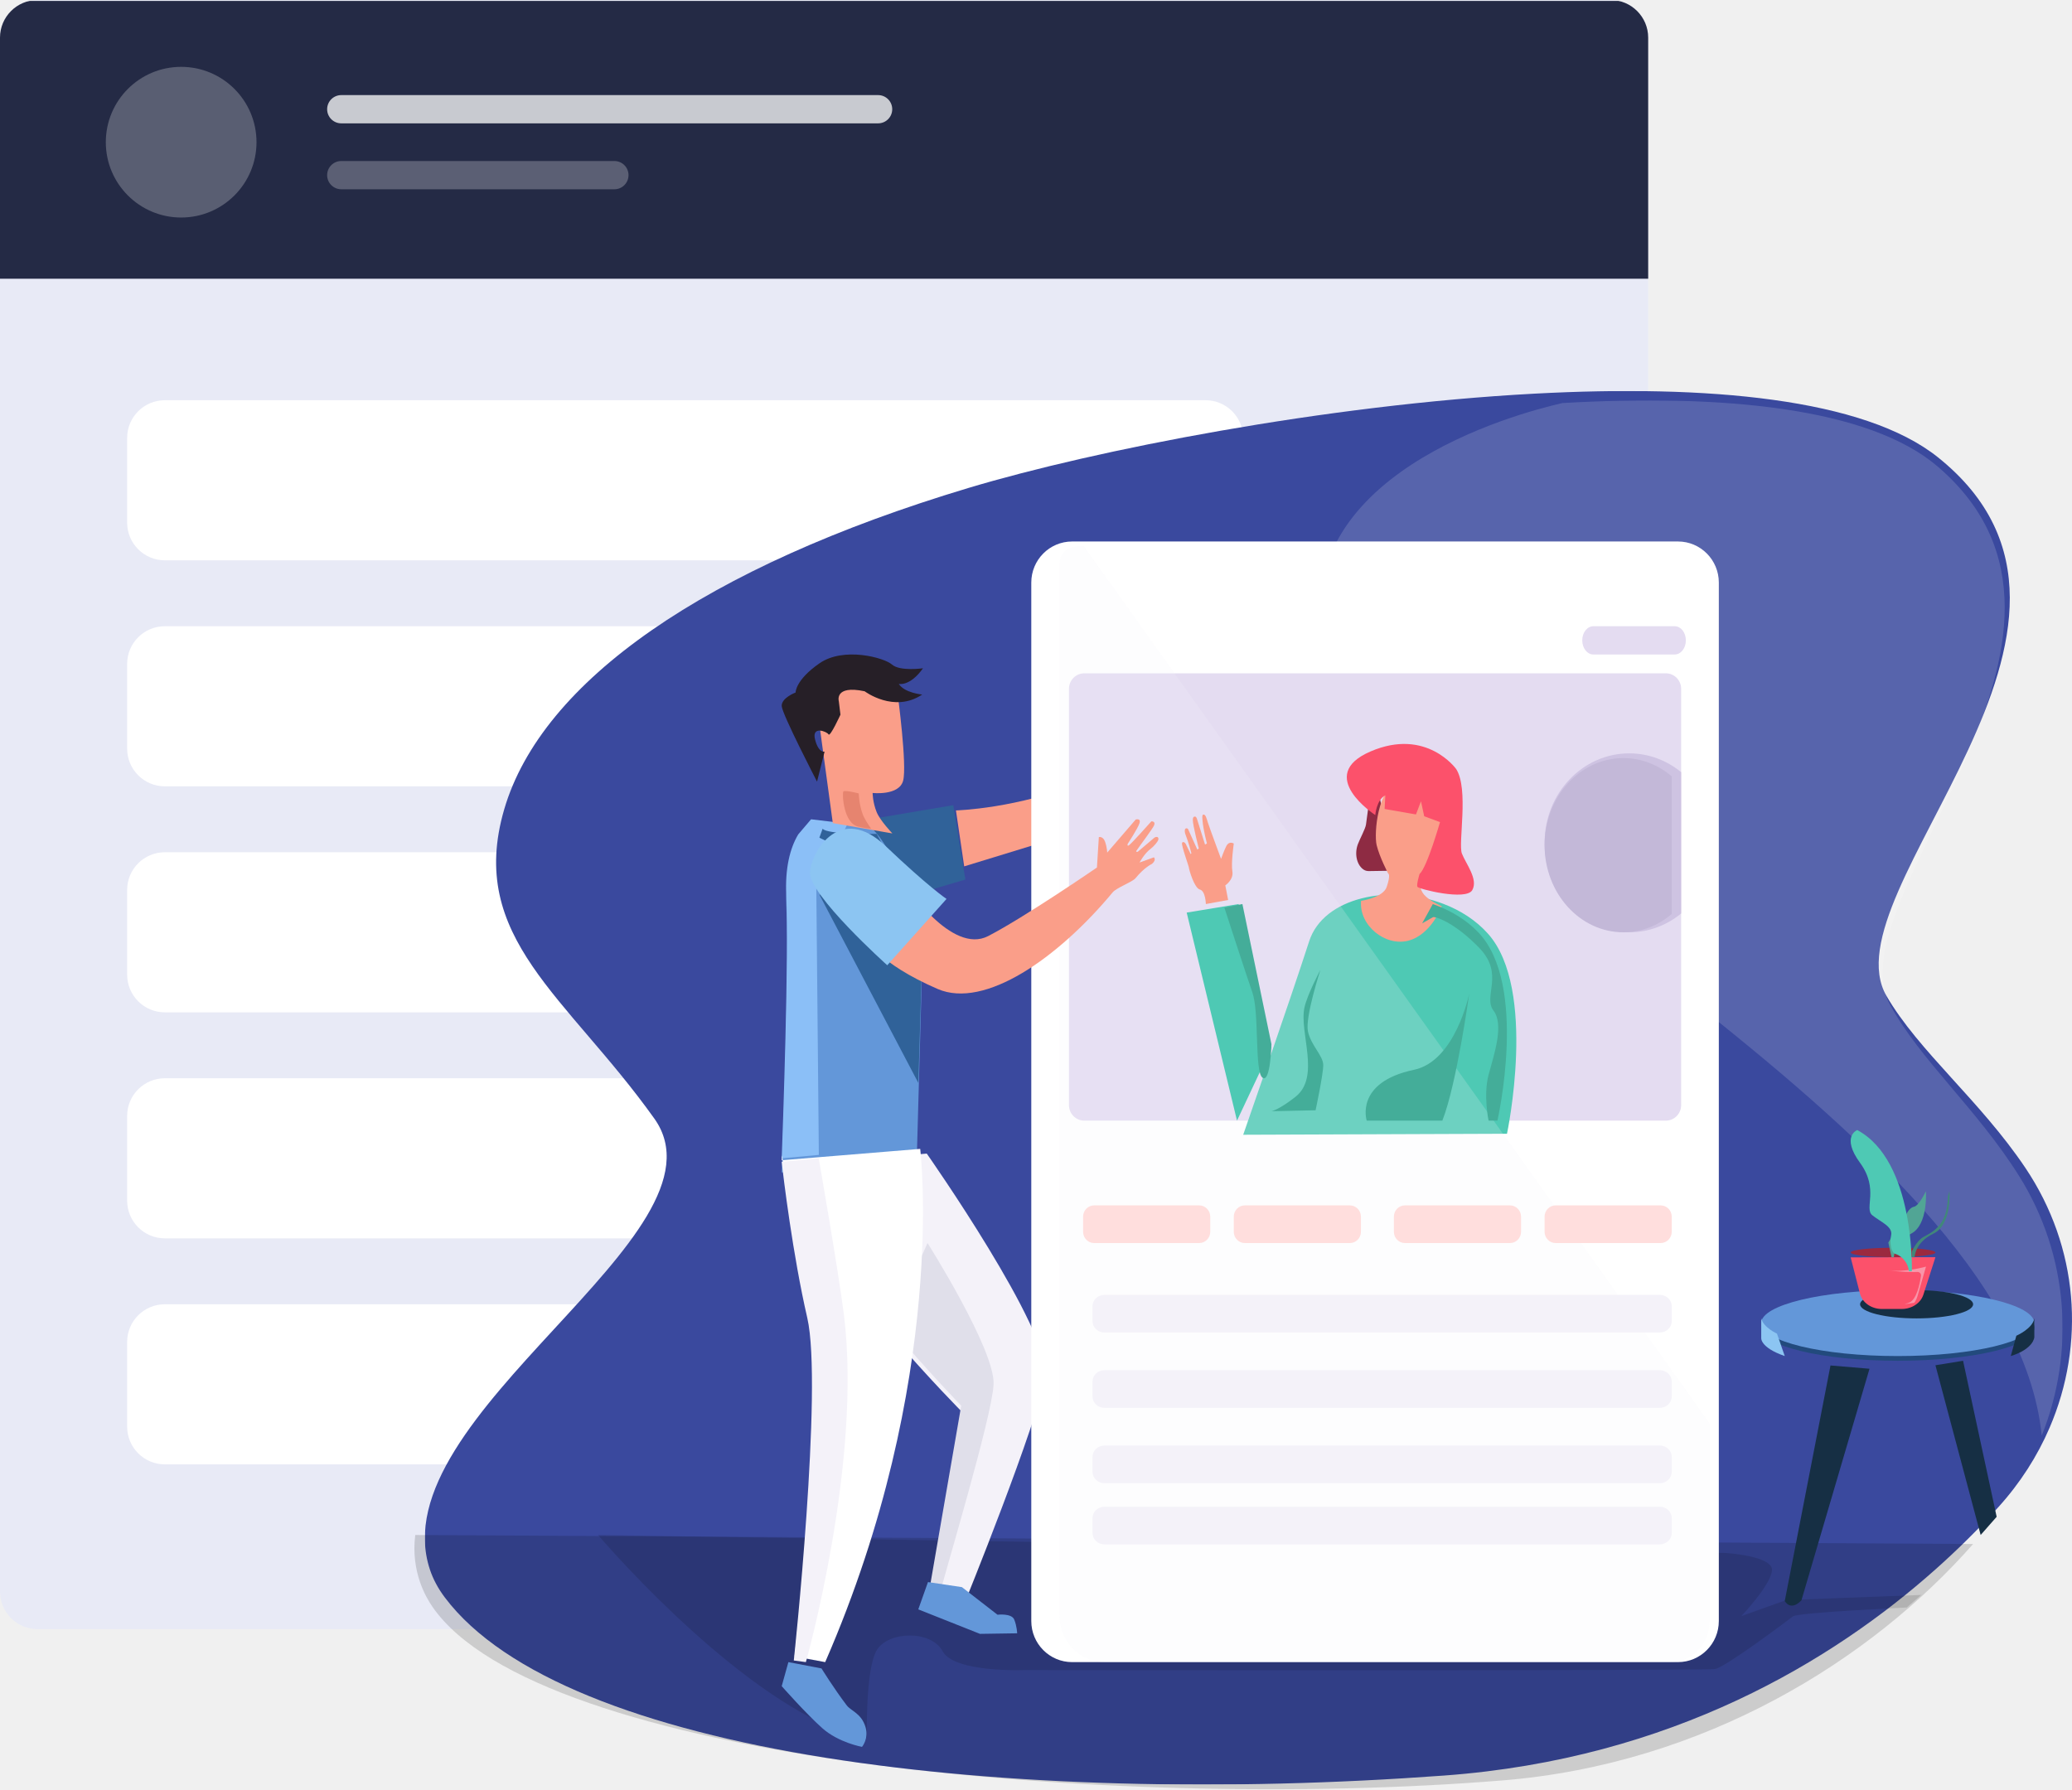
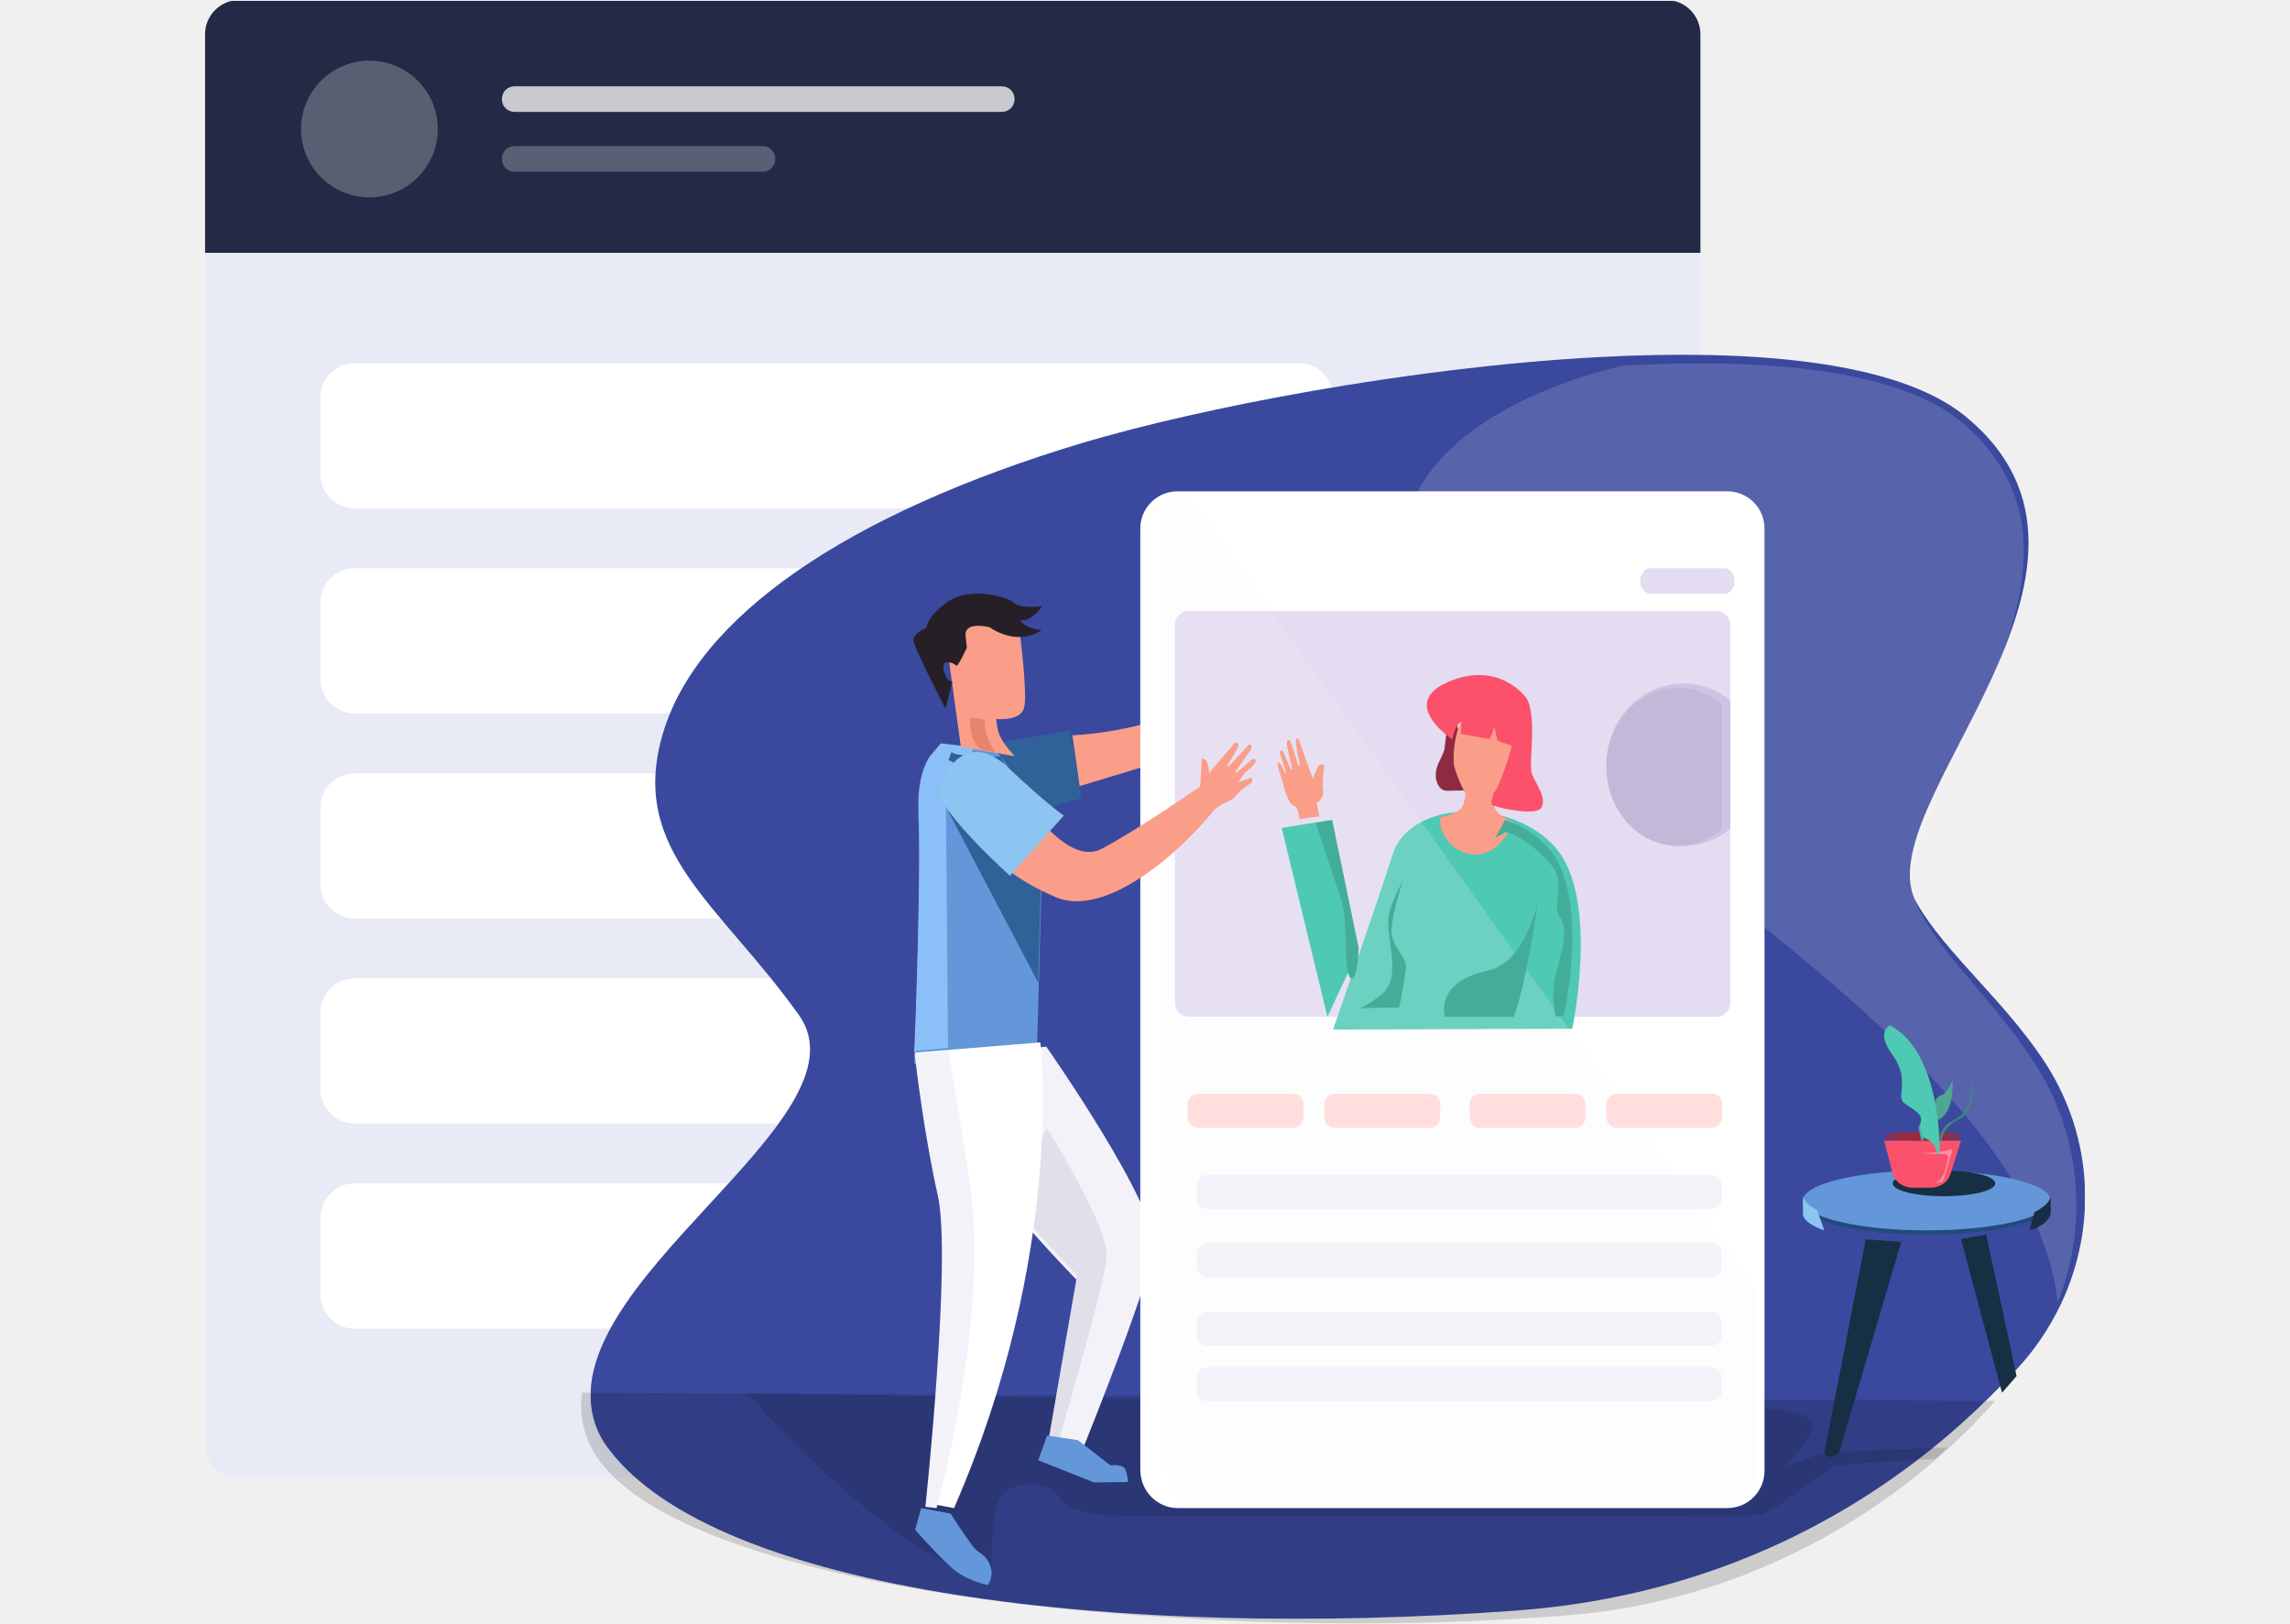
- <svg xmlns="http://www.w3.org/2000/svg" xmlns:xlink="http://www.w3.org/1999/xlink" width="440" height="380">
-   <defs>
-     <rect id="a" width="350" height="346" rx="8" />
-     <path id="c" d="M0 .048h349.781V296H0z" />
-     <path id="e" d="M0 .048h157.825v219.844H0z" />
-   </defs>
-   <g fill="none" fill-rule="evenodd">
-     <mask id="b" fill="#fff">
-       <use xlink:href="#a" />
+ <svg xmlns="http://www.w3.org/2000/svg" version="1.1" id="Capa_1" x="0px" y="0px" viewBox="0 0 536 380" style="enable-background:new 0 0 536 380;" xml:space="preserve">
+   <style type="text/css">
+ 	.st0{fill:#E8EAF6;}
+ 	.st1{filter:url(#Adobe_OpacityMaskFilter);}
+ 	.st2{fill-rule:evenodd;clip-rule:evenodd;fill:#FFFFFF;}
+ 	.st3{mask:url(#b_1_);}
+ 	.st4{fill-rule:evenodd;clip-rule:evenodd;fill:#242A45;}
+ 	.st5{opacity:0.245;fill-rule:evenodd;clip-rule:evenodd;fill:#FFFFFF;enable-background:new    ;}
+ 	.st6{opacity:0.75;fill-rule:evenodd;clip-rule:evenodd;fill:#FFFFFF;enable-background:new    ;}
+ 	.st7{opacity:0.25;fill-rule:evenodd;clip-rule:evenodd;fill:#FFFFFF;enable-background:new    ;}
+ 	.st8{filter:url(#Adobe_OpacityMaskFilter_1_);}
+ 	.st9{mask:url(#d_1_);fill-rule:evenodd;clip-rule:evenodd;fill:#3A499E;}
+ 	.st10{fill-rule:evenodd;clip-rule:evenodd;fill:#306299;}
+ 	.st11{fill-rule:evenodd;clip-rule:evenodd;fill:#FA9E89;}
+ 	.st12{filter:url(#Adobe_OpacityMaskFilter_2_);}
+ 	.st13{opacity:0.152;mask:url(#f_1_);fill-rule:evenodd;clip-rule:evenodd;fill:#FFFFFF;enable-background:new    ;}
+ 	.st14{opacity:0.149;fill-rule:evenodd;clip-rule:evenodd;enable-background:new    ;}
+ 	.st15{opacity:0.128;fill-rule:evenodd;clip-rule:evenodd;enable-background:new    ;}
+ 	.st16{fill-rule:evenodd;clip-rule:evenodd;fill:#162F44;}
+ 	.st17{fill-rule:evenodd;clip-rule:evenodd;fill:#F4F2F9;}
+ 	.st18{fill-rule:evenodd;clip-rule:evenodd;fill:#E0DFEA;}
+ 	.st19{fill-rule:evenodd;clip-rule:evenodd;fill:#6397D9;}
+ 	.st20{fill-rule:evenodd;clip-rule:evenodd;fill:#8BBFF7;}
+ 	.st21{fill-rule:evenodd;clip-rule:evenodd;fill:#E4DCF1;}
+ 	.st22{fill-rule:evenodd;clip-rule:evenodd;fill:#8E2B43;}
+ 	.st23{fill-rule:evenodd;clip-rule:evenodd;fill:#4EC9B4;}
+ 	.st24{opacity:0.184;fill-rule:evenodd;clip-rule:evenodd;fill:#F4F2F9;enable-background:new    ;}
+ 	.st25{fill-rule:evenodd;clip-rule:evenodd;fill:#FFDEDD;}
+ 	.st26{fill-rule:evenodd;clip-rule:evenodd;fill:#FC516B;}
+ 	.st27{fill-rule:evenodd;clip-rule:evenodd;fill:#44AD99;}
+ 	.st28{fill-rule:evenodd;clip-rule:evenodd;fill:#261F27;}
+ 	.st29{fill-rule:evenodd;clip-rule:evenodd;fill:#224A7D;}
+ 	.st30{fill-rule:evenodd;clip-rule:evenodd;fill:#8CC5F2;}
+ 	.st31{fill-rule:evenodd;clip-rule:evenodd;fill:#9B293F;}
+ 	.st32{fill-rule:evenodd;clip-rule:evenodd;fill:#F995A9;}
+ 	.st33{fill-rule:evenodd;clip-rule:evenodd;fill:#51A595;}
+ 	.st34{fill-rule:evenodd;clip-rule:evenodd;fill:#41877A;}
+ 	.st35{fill-rule:evenodd;clip-rule:evenodd;fill:#E6846F;}
+ 	.st36{fill-rule:evenodd;clip-rule:evenodd;fill:#CEC3E2;}
+ 	.st37{fill-rule:evenodd;clip-rule:evenodd;fill:#C3B8D8;}
+ </style>
+   <g>
+     <g>
+       <path id="a_1_" class="st0" d="M56,0h334c4.4,0,8,3.6,8,8v330c0,4.4-3.6,8-8,8H56c-4.4,0-8-3.6-8-8V8C48,3.6,51.6,0,56,0z" />
+     </g>
+     <defs>
+       <filter id="Adobe_OpacityMaskFilter" filterUnits="userSpaceOnUse" x="44.5" y="0.2" width="547" height="59">
+         <feColorMatrix type="matrix" values="1 0 0 0 0  0 1 0 0 0  0 0 1 0 0  0 0 0 1 0" />
+       </filter>
+     </defs>
+     <mask maskUnits="userSpaceOnUse" x="44.5" y="0.2" width="547" height="59" id="b_1_">
+       <g class="st1">
+         <path id="a_2_" class="st2" d="M56,0h334c4.4,0,8,3.6,8,8v330c0,4.4-3.6,8-8,8H56c-4.4,0-8-3.6-8-8V8C48,3.6,51.6,0,56,0z" />
+       </g>
    </mask>
-     <use fill="#E8EAF6" fill-rule="nonzero" xlink:href="#a" />
-     <g mask="url(#b)">
-       <path fill="#242A45" d="M-3.53.197h547v59h-547z" />
-       <g transform="translate(22.47 14.197)" fill="#FFF">
-         <circle cx="16" cy="16" r="16" opacity=".245" />
+     <g class="st3">
+       <path class="st4" d="M44.5,0.2h547v59h-547L44.5,0.2z" />
+       <g transform="translate(22.47 14.197)">
+         <circle class="st5" cx="64" cy="16" r="16" />
        <g transform="translate(47 6)">
-           <rect width="120" height="6" opacity=".75" rx="3" />
-           <rect width="64" height="6" y="14" opacity=".25" rx="3" />
+           <path class="st6" d="M51,0h114c1.7,0,3,1.3,3,3l0,0c0,1.7-1.3,3-3,3H51c-1.7,0-3-1.3-3-3l0,0C48,1.3,49.3,0,51,0z" />
+           <path class="st7" d="M51,14h58c1.7,0,3,1.3,3,3l0,0c0,1.7-1.3,3-3,3H51c-1.7,0-3-1.3-3-3l0,0C48,15.3,49.3,14,51,14z" />
        </g>
      </g>
    </g>
-     <rect width="237" height="34" x="27" y="85" fill="#FFF" rx="8" />
-     <rect width="237" height="34" x="27" y="133" fill="#FFF" rx="8" />
-     <rect width="237" height="34" x="27" y="181" fill="#FFF" rx="8" />
-     <rect width="237" height="34" x="27" y="229" fill="#FFF" rx="8" />
-     <rect width="237" height="34" x="27" y="277" fill="#FFF" rx="8" />
+     <path class="st2" d="M83,85h221c4.4,0,8,3.6,8,8v18c0,4.4-3.6,8-8,8H83c-4.4,0-8-3.6-8-8V93C75,88.6,78.6,85,83,85z" />
+     <path class="st2" d="M83,133h221c4.4,0,8,3.6,8,8v18c0,4.4-3.6,8-8,8H83c-4.4,0-8-3.6-8-8v-18C75,136.6,78.6,133,83,133z" />
+     <path class="st2" d="M83,181h221c4.4,0,8,3.6,8,8v18c0,4.4-3.6,8-8,8H83c-4.4,0-8-3.6-8-8v-18C75,184.6,78.6,181,83,181z" />
+     <path class="st2" d="M83,229h221c4.4,0,8,3.6,8,8v18c0,4.4-3.6,8-8,8H83c-4.4,0-8-3.6-8-8v-18C75,232.6,78.6,229,83,229z" />
+     <path class="st2" d="M83,277h221c4.4,0,8,3.6,8,8v18c0,4.4-3.6,8-8,8H83c-4.4,0-8-3.6-8-8v-18C75,280.6,78.6,277,83,277z" />
    <g transform="matrix(-1 0 0 1 440 83)">
-       <mask id="d" fill="#fff">
-         <use xlink:href="#c" />
+       <defs>
+         <filter id="Adobe_OpacityMaskFilter_1_" filterUnits="userSpaceOnUse">
+           <feColorMatrix type="matrix" values="1 0 0 0 0  0 1 0 0 0  0 0 1 0 0  0 0 0 1 0" />
+         </filter>
+       </defs>
+       <mask maskUnits="userSpaceOnUse" id="d_1_">
+         <g class="st8">
+           <path id="c_1_" class="st2" d="M-48,0h349.8v296H-48V0z" />
+         </g>
      </mask>
-       <path fill="#3A499E" d="M348.707 250.34c-.67 2.018-1.715 3.998-3.174 5.935-25.202 33.474-119.376 44.632-212.224 37.814-48.476-3.562-82.67-24.526-104.281-43.75a175.95 175.95 0 0 1-13.36-13.222c-4.669-5.145-8.313-10.86-10.91-16.895-7.647-17.778-6.174-38.316 5.123-55.161 9.577-14.276 22.722-24.824 29.513-36.543C52.326 106.2-16.043 49.782 28.448 14.138 44.152 1.554 77.608-1.35 114.11.602c44.428 2.378 93.365 11.955 120.284 20.045 55.712 16.737 90.58 40.98 98.539 68.256 7.958 27.276-13.311 39.618-31.88 65.654-17.495 24.526 58.553 62.997 47.654 95.783" mask="url(#d)" />
-       <path fill="#306299" d="M254.549 90.872L237.564 88 235 103.799 256 110z" />
-       <path fill="#FA9E89" d="M237 89.118S223.824 88.77 210 83l6.496 12.254L235.249 101 237 89.118z" />
+       <path class="st9" d="M300.7,250.3c-0.7,2-1.7,4-3.2,5.9c-25.2,33.5-119.4,44.6-212.2,37.8C36.8,290.5,2.6,269.6-19,250.3    c-4.7-4.2-9.1-8.6-13.4-13.2c-4.7-5.1-8.3-10.9-10.9-16.9c-7.6-17.8-6.2-38.3,5.1-55.2c9.6-14.3,22.7-24.8,29.5-36.5    C4.3,106.2-64,49.8-19.6,14.1C-3.8,1.6,29.6-1.4,66.1,0.6c44.4,2.4,93.4,12,120.3,20c55.7,16.7,90.6,41,98.5,68.3    c8,27.3-13.3,39.6-31.9,65.7C235.6,179.1,311.6,217.6,300.7,250.3" />
+       <path class="st10" d="M206.5,90.9l-17-2.9l-2.6,15.8l21,6.2L206.5,90.9z" />
+       <path class="st11" d="M189,89.1c0,0-13.2-0.3-27-6.1l6.5,12.3l18.8,5.7L189,89.1z" />
      <g transform="translate(2 2)">
-         <mask id="f" fill="#fff">
-           <use xlink:href="#e" />
+         <defs>
+           <filter id="Adobe_OpacityMaskFilter_2_" filterUnits="userSpaceOnUse">
+             <feColorMatrix type="matrix" values="1 0 0 0 0  0 1 0 0 0  0 0 1 0 0  0 0 0 1 0" />
+           </filter>
+         </defs>
+         <mask maskUnits="userSpaceOnUse" id="f_1_">
+           <g class="st12">
+             <path id="e_1_" class="st2" d="M-48,0h157.8v219.8H-48V0z" />
+           </g>
        </mask>
-         <path fill="#FFF" d="M157.066 52.186C148.954 92.345 11.06 153.876 4.43 219.892c-7.118-17.752-5.747-38.258 4.77-55.078 8.914-14.255 21.15-24.787 27.471-36.489C48.71 106.043-14.934 49.707 26.481 14.117 41.1 1.552 72.242-1.348 106.221.602c10.344 2.364 58.164 15.331 50.845 51.584" mask="url(#f)" opacity=".152" />
+         <path class="st13" d="M109.1,52.2C101,92.3-36.9,153.9-43.6,219.9c-7.1-17.8-5.7-38.3,4.8-55.1c8.9-14.3,21.1-24.8,27.5-36.5     C0.7,106-62.9,49.7-21.5,14.1C-6.9,1.6,24.2-1.3,58.2,0.6C68.6,3,116.4,15.9,109.1,52.2" />
      </g>
-       <path fill="#000" d="M351.82 243c.985 7.866-2.34 13.336-3.64 15.227-22.429 32.672-144.494 43.563-227.13 36.908-43.146-3.476-78.505-25.715-100.05-50.22L351.82 243z" opacity=".149" />
-       <path fill="#000" d="M73.627 246.812s-10.077.61-9.922 3.66c.155 3.05 6.511 9.758 6.511 9.758l-9.509-3.405L32 255.732l3.1 2.669s23.127 1.067 24.16 1.88c1.034.813 14.264 10.776 16.537 11.182 2.274.407 146.688.225 146.688.225s14.858.589 17.339-3.986c2.48-4.574 11.472-4.27 13.953-.305 2.48 3.965 2.136 18.603 2.136 18.603s6.793-1.773 7.166-1.931C286.644 274.106 313 243 313 243l-239.373 3.812z" opacity=".128" />
-       <path fill="#162F44" d="M43 207.695l14.45 49.163s2.056 2.444 3.55.18L51.286 207l-8.286.695zM23.134 206L16 239.138 19.397 243 29 206.954z" />
-       <path fill="#F4F2F9" d="M235.493 217.082l6.025 34.2.999 5.669-2.192.322-.156.024-4.788.703s-15.971-39.344-17.33-48.787C216.69 199.77 243.196 162 243.196 162l28.768 2.448c.761 8.219-10.744 23.711-21.027 35.77-8.101 9.499-15.444 16.864-15.444 16.864" />
-       <path fill="#E0DFEA" d="M235.88 215.535l6.877 39.767-2.146.321-.073.377-.08-.352c-.875-3.83-11.14-37.737-11.452-44.648-.333-7.326 14.027-30 14.027-30L251 198.714c-7.93 9.474-15.12 16.82-15.12 16.82" />
-       <path fill="#6397D9" d="M274 166l-28.667-2.387L244 115.886S251 91 258.667 91c4.553 0 8.986 1.804 11.7 6.195 1.853 3.003 2.903 7.22 2.633 12.896-.61 12.777.73 48.907.967 55.022.02.577.033.887.033.887" />
-       <path fill="#8BBFF7" d="M266.115 162.276l.538-56.818L260 91.938l7.763-.938 2.729 3.21c1.79 3.003 2.803 7.22 2.542 12.894-.589 12.774.737 49.782.966 55.896l-7.885-.724z" />
-       <path fill="#306299" d="M266 107l-21.017 40-.546-17.991-.437-14.598L261.524 107z" />
-       <path fill="#FFF" d="M212.329 270H83.67c-4.789 0-8.671-3.908-8.671-8.73V40.73c0-4.822 3.882-8.73 8.671-8.73H212.33c4.789 0 8.671 3.908 8.671 8.73v220.54c0 4.822-3.882 8.73-8.671 8.73" />
-       <path fill="#E4DCF1" d="M213 63.29v88.42c0 1.818-1.456 3.29-3.253 3.29H86.253c-1.797 0-3.253-1.472-3.253-3.29V63.29c0-1.818 1.456-3.29 3.253-3.29h123.494c1.797 0 3.253 1.472 3.253 3.29" />
-       <path fill="#8E2B43" d="M148.853 84l-1.552 1.183L144 99.554l.071 2.367 5.227.079c.355.005.713-.065 1.03-.25 1.495-.878 2.133-3.325 1.308-5.493-.444-1.166-1.581-3.23-1.713-4.142-.314-2.184-1.07-8.115-1.07-8.115" />
-       <path fill="#4EC9B4" d="M176 158l-54.224-.208-1.795-.006s-6.487-30.649 4.016-42.461c2.558-2.874 5.883-4.993 9.506-6.37 11.273-4.297 25.453-1.455 28.493 7.966C166.012 129.372 176 158 176 158" />
-       <path fill="#FA9E89" d="M133.84 109.489s2.215 6.026 7.103 7.294c4.888 1.269 10.489-3.224 10.03-8.457 0 0-4.684-.687-5.447-2.96-.928-2.76-.306-2.854-.306-2.854s1.833-3.49 2.444-6.026c.611-2.537-.305-12.37-4.582-13.32-2.705-.602-7.027.317-10.082 4.757 0 0 1.528 8.563 3.666 12.686 2.139 4.123 3.208 6.026-2.826 8.88" />
-       <path fill="#F4F2F9" d="M209.833 33.013L77 219.239v42.244c0 4.704 3.7 8.517 8.263 8.517h120.164c5.287 0 9.573-4.418 9.573-9.869V36.827c0-2.929-2.33-3.956-5.167-3.814" opacity=".184" />
-       <path fill="#4EC9B4" d="M170 139.442L176.982 109 188 110.816 177.316 155z" />
-       <path fill="#FA9E89" d="M179.2 108.137l.6-3.106s-1.8-1.184-1.5-2.959c.3-1.775-.3-5.917-.3-5.917s.957-.647 1.575.518c.44.829 1.125 2.737 1.125 2.737s2.296-6.166 2.826-7.79c.225-.691.452-1.767.975-1.603.275.086.175.715.128 1.33-.14 1.844-.928 4.784-.928 4.784l.4.234 1.663-5.276c.073-.256.193-.644.462-.665.238-.02.475.11.475.702 0 1.184-1.275 6.077-1.275 6.077l.319.219 1.935-4.278c.133-.323.613-.295.695.044.065.268.046.65-.173 1.192-.6 1.48-1.2 3.846-1.2 3.846l.15.173 1.05-2.17c.188-.347.649-.57.783-.2.188.518-1.458 4.97-1.458 5.267 0 .296-1.126 4.326-2.326 4.622-1.2.296-1.275 3.082-1.275 3.082l-4.726-.863z" />
-       <path fill="#FFDEDD" d="M109.649 181H87.35c-1.298 0-2.351-1.072-2.351-2.394v-3.212c0-1.322 1.053-2.394 2.351-2.394h22.298c1.298 0 2.351 1.072 2.351 2.394v3.212c0 1.322-1.053 2.394-2.351 2.394m32 0H119.35c-1.298 0-2.351-1.072-2.351-2.394v-3.212c0-1.322 1.053-2.394 2.351-2.394h22.298c1.298 0 2.351 1.072 2.351 2.394v3.212c0 1.322-1.053 2.394-2.351 2.394m34 0H153.35c-1.298 0-2.351-1.072-2.351-2.394v-3.212c0-1.322 1.053-2.394 2.351-2.394h22.297c1.299 0 2.352 1.072 2.352 2.394v3.212c0 1.322-1.053 2.394-2.352 2.394m32 0h-22.297c-1.298 0-2.351-1.072-2.351-2.394v-3.212c0-1.322 1.053-2.394 2.351-2.394h22.298c1.298 0 2.351 1.072 2.351 2.394v3.212c0 1.322-1.053 2.394-2.351 2.394" />
-       <path fill="#F4F2F9" d="M205.453 200H87.547C86.14 200 85 198.92 85 197.59v-3.18c0-1.33 1.14-2.41 2.547-2.41h117.906c1.407 0 2.547 1.08 2.547 2.41v3.18c0 1.33-1.14 2.41-2.547 2.41M87.547 216C86.14 216 85 214.92 85 213.59v-3.18c0-1.33 1.14-2.41 2.547-2.41h117.906c1.407 0 2.547 1.08 2.547 2.41v3.18c0 1.33-1.14 2.41-2.547 2.41H87.547zm117.906 16H87.547C86.14 232 85 230.92 85 229.59v-3.18c0-1.33 1.14-2.41 2.547-2.41h117.906c1.407 0 2.547 1.08 2.547 2.41v3.18c0 1.33-1.14 2.41-2.547 2.41m0 13H87.547C86.14 245 85 243.92 85 242.59v-3.18c0-1.33 1.14-2.41 2.547-2.41h117.906c1.407 0 2.547 1.08 2.547 2.41v3.18c0 1.33-1.14 2.41-2.547 2.41" />
-       <path fill="#FC516B" d="M130.778 80.321s6.3-8.848 18.19-3.725c11.888 5.122-1.017 13.504-1.017 13.504s-.254-3.26-2.134-4.191l.153 2.897-6.656 1.165-1.067-2.794-.686 3.182-3.353 1.241s2.743 9.624 4.344 11.021c0 0 .686 2.25.457 2.716-.228.466-10.364 3.027-11.66.699-1.296-2.328 1.372-5.588 2.21-7.761.838-2.173-1.524-13.711 1.22-17.954" />
-       <path fill="#E4DCF1" d="M101.648 56H84.352C83.053 56 82 54.657 82 53s1.053-3 2.352-3h17.296c1.299 0 2.352 1.343 2.352 3s-1.053 3-2.352 3" />
-       <path fill="#44AD99" d="M128 128s2.664 19.286 5.71 27h16.06s2.648-8.138-10.047-10.8C130.893 142.349 128 128 128 128m31.611-5s3.26 10 2.648 13c-.61 3-3.259 5.2-3.259 7.2s1.63 9.6 1.63 9.6l9.37.2s-1.556-.266-5.093-3.05c-5.398-4.25-.764-13.625-1.91-18.95-.6-2.794-3.386-8-3.386-8M170 138.772s.213 8.383 1.915 7.093c1.702-1.29.638-13.757 2.127-18.056 1.49-4.3 5.958-18.057 5.958-18.057l-3.83-.752-6.17 29.772z" />
-       <path fill="#FA9E89" d="M195.377 100.475s1.576.692 3.5 3.046c.636.78 4.03 2.021 4.833 2.988 11.645 14.02 27.196 24.841 37.163 20.533C253.603 121.54 256 116.424 256 116.424l-8.414-11.362s-9.663 14.759-17.434 10.739c-7.772-4.02-23.092-14.557-23.092-14.557l-.406-6.464s-.895-.24-1.324.995c-.43 1.236-.45 2.304-.45 2.304l-6.049-7.024s-1.162-.36-.808.769c.354 1.13 2.491 4.368 2.491 4.368s.22.616-.243.335c-.54-.327-4.766-5.092-4.766-5.092s-.973-.064-.576.866c.307.717 2.865 4.09 3.73 5.354.258.376-.282.235-.282.235l-3.496-2.97c-.473-.319-.963-.213-.87.368.075.46 1.027 1.519 1.593 1.939 1.414 1.046 2.4 2.952 2.4 2.952l-3.044-1.1s-.595.528.417 1.396M267 63.49l-3.85 28.32L250.504 94s.64-.668 1.372-1.56c.748-.907 1.59-2.05 1.963-2.966.85-2.104.856-4.066.856-4.066s-5.608.633-6.477-2.595c-.872-3.232 1.143-18.284 1.143-18.284S251.864 55.07 267 63.49" />
-       <path fill="#261F27" d="M256.387 63.812s-6.236 4.71-12.219.698c0 0 3.792-.35 4.972-2.268 0 0-2.36.61-5.14-3.314 0 0 4.887.698 6.572-.785 1.686-1.483 10.28-3.838 15.42-.262 5.141 3.576 5.057 6.193 5.057 6.193s3.033 1.133 2.95 2.878c-.085 1.744-7.5 16.048-7.5 16.048l-1.601-6.367s1.264.378 2.022-2.587c.758-2.966-2.528-1.687-2.865-1.076-.337.61-2.528-4.187-2.528-4.187l.337-2.79s1.096-3.577-5.477-2.18" />
-       <path fill="#FFF" d="M268.214 196.384c-3.591 14.487 3.05 72.409 3.05 72.409L264.766 270c-26.16-60.015-20.176-109-20.176-109l29.41 2.414s-.075-1.224-.106-.934c-.338 3.008-2.408 20.689-5.68 33.904" />
-       <path fill="#6397D9" d="M235.73 254.076l-7.553 5.859s-2.975-.359-3.548 1.016c-.572 1.375-.629 2.93-.629 2.93l7.896.119L245 258.799 242.94 253l-7.21 1.076zm29.82 17.264s-2.672 4.322-5.365 7.852c-.905 1.186-3.117 1.701-3.978 4.595-.74 2.49.74 4.213.74 4.213s4.965-.894 8.419-3.957c3.453-3.064 8.634-8.937 8.634-8.937L272.582 270l-7.031 1.34z" />
-       <path fill="#224A7D" d="M66 199c0 3.866-12.984 7-29 7s-29-3.134-29-7 12.984-7 29-7 29 3.134 29 7" />
-       <path fill="#6397D9" d="M66 198c0 3.866-12.984 7-29 7s-29-3.134-29-7 12.984-7 29-7 29 3.134 29 7" />
-       <path fill="#162F44" d="M45 194c0 1.657-5.373 3-12 3s-12-1.343-12-3 5.373-3 12-3 12 1.343 12 3m-37 3v3.986s.07 2.464 5 4.014l-1.179-4.318S8.358 199.187 8 197" />
-       <path fill="#8CC5F2" d="M65.994 197v4.085s.39 2.043-4.994 3.915l1.652-4.766s2.86-1.277 3.342-3.234" />
-       <path fill="#FC516B" d="M47 184.038l-1.968 7.69c-.488 1.914-2.423 3.272-4.653 3.272h-4.233c-1.585 0-3.025-.685-3.9-1.772a4.02 4.02 0 0 1-.692-1.278l-1.706-5.313L29 184l18 .038z" />
-       <path fill="#9B293F" d="M47 183c0 .552-4.03 1-9 1s-9-.448-9-1 4.03-1 9-1 9 .448 9 1" />
-       <path fill="#F995A9" d="M34.594 193.657c.354.137.688.253 1 .343l-2.11-.324a4.41 4.41 0 0 1-.657-1.35l-1.616-5.608c-.081-.27-.211-.7-.211-.718 0 0 4.215 1.242 8 .818-1.231.164-4.31.412-6.168.32a.724.724 0 0 0-.764.815c.234 1.657.905 5.074 2.526 5.704" />
-       <path fill="#51A595" d="M39 180.901l-.679 3.087-.494.012s-.028-3.099-3.674-5c-3.65-1.9-3.127-9-3.127-9l.003.009c.088.183 1.488 3.1 2.549 3.29 1.094.202 1.773 1.95 1.773 1.95s.522.75 1.147.6c.626-.15 1.251 1.5 1.251 1.5l.207 1.752 1.044 1.8z" />
-       <path fill="#4EC9B4" d="M34.007 186.987s-.7-23.436 11.6-29.987c0 0 3.501 1.352-.6 6.967-4.1 5.615-.799 9.67-2.6 11.127-1.8 1.455-4.4 2.391-4 4.263.4 1.872-.1 3.744-.9 3.952-.8.207-2.6 1.312-2.88 3.691l-.62-.013z" />
-       <path fill="#41877A" d="M34 182.8l-.04 1.188-.538.012s-.03-3.099-3.994-5c-3.968-1.9-3.4-9-3.4-9l.004.009.336 1.068c0 6.45 3.723 7.787 5.212 8.648 1.489.861 2.42 3.075 2.42 3.075" />
-       <path fill="#306299" d="M253.815 94.105s10.552.172 11.494-1.105l.691 1.898s-8.36 4.557-14 2.624l1.815-3.417z" />
-       <path fill="#8CC5F2" d="M239 107.916L251.588 122s16.822-15.082 16.404-19.81c-.417-4.727-6.58-14.515-16.034-5.523C242.76 105.415 239 107.916 239 107.916" />
-       <path fill="#F4F2F9" d="M271.435 269.654l-2.566.346s-12.026-42.47-8.07-73.847c1.189-9.434 5.344-33.153 5.344-33.153l7.857.737c-.318 3.023-2.357 19.855-5.426 33.137-3.367 14.562 2.86 72.78 2.86 72.78" />
-       <path fill="#E6846F" d="M257.747 92.558c-1.488.324-2.299.427-2.747.442.698-.966 1.484-2.182 1.832-3.158.793-2.241.799-4.33.799-4.33s2.971-.782 3.277-.413c.304.368 0 6.77-3.161 7.459" />
-       <path fill="#CEC3E2" d="M112 96c0 10.492-8.048 19-17.973 19-4.156 0-7.981-1.491-11.027-3.996V80.996C86.046 78.49 89.87 77 94.027 77 103.952 77 112 85.508 112 96" />
-       <path fill="#C3B8D8" d="M112 96.5c0 10.216-7.493 18.5-16.734 18.5-3.87 0-7.43-1.452-10.266-3.89V81.89C87.835 79.453 91.397 78 95.266 78 104.507 78 112 86.284 112 96.5" />
-       <path fill="#44AD99" d="M138 113.096s-1.985-1.104-2.298-1.305c-.314-.199-4.39.902-9.826 6.516-5.433 5.614-.73 10.324-3.028 13.33-2.301 3.008-.107 9.323 1.044 13.635 1.15 4.31 0 9.722 0 9.722l-.06.006-1.821-.006s-6.584-28.868 4.075-39.995c2.596-2.706 5.97-4.703 9.647-5.999l2.267 4.096z" />
+       <path class="st14" d="M303.8,243c1,7.9-2.3,13.3-3.6,15.2c-22.4,32.7-144.5,43.6-227.1,36.9C29.9,291.7-5.5,269.4-27,244.9    L303.8,243z" />
+       <path class="st15" d="M25.6,246.8c0,0-10.1,0.6-9.9,3.7s6.5,9.8,6.5,9.8l-9.5-3.4l-28.7-1.1l3.1,2.7c0,0,23.1,1.1,24.2,1.9    c1,0.8,14.3,10.8,16.5,11.2c2.3,0.4,146.7,0.2,146.7,0.2s14.9,0.6,17.3-4c2.5-4.6,11.5-4.3,14-0.3c2.5,4,2.1,18.6,2.1,18.6    s6.8-1.8,7.2-1.9c23.6-10,49.9-41.1,49.9-41.1L25.6,246.8z" />
+       <path class="st16" d="M-5,207.7l14.5,49.2c0,0,2.1,2.4,3.5,0.2l-9.7-50L-5,207.7z M-24.9,206l-7.1,33.1l3.4,3.9l9.6-36L-24.9,206z    " />
+       <path class="st17" d="M187.5,217.1l6,34.2l1,5.7l-2.2,0.3l-0.2,0l-4.8,0.7c0,0-16-39.3-17.3-48.8c-1.4-9.4,25.1-47.2,25.1-47.2    l28.8,2.4c0.8,8.2-10.7,23.7-21,35.8C194.8,209.7,187.5,217.1,187.5,217.1" />
+       <path class="st18" d="M187.9,215.5l6.9,39.8l-2.1,0.3l-0.1,0.4l-0.1-0.4c-0.9-3.8-11.1-37.7-11.5-44.6c-0.3-7.3,14-30,14-30    l8,17.7C195.1,208.2,187.9,215.5,187.9,215.5" />
+       <path class="st19" d="M226,166l-28.7-2.4l-1.3-47.7c0,0,7-24.9,14.7-24.9c4.6,0,9,1.8,11.7,6.2c1.9,3,2.9,7.2,2.6,12.9    c-0.6,12.8,0.7,48.9,1,55C226,165.7,226,166,226,166" />
+       <path class="st20" d="M218.1,162.3l0.5-56.8L212,91.9l7.8-0.9l2.7,3.2c1.8,3,2.8,7.2,2.5,12.9c-0.6,12.8,0.7,49.8,1,55.9    L218.1,162.3z" />
+       <path class="st10" d="M218,107l-21,40l-0.5-18l-0.4-14.6l17.5-7.4H218z" />
+       <path class="st2" d="M164.3,270H35.7c-4.8,0-8.7-3.9-8.7-8.7V40.7c0-4.8,3.9-8.7,8.7-8.7h128.7c4.8,0,8.7,3.9,8.7,8.7v220.5    C173,266.1,169.1,270,164.3,270" />
+       <path class="st21" d="M165,63.3v88.4c0,1.8-1.5,3.3-3.3,3.3H38.3c-1.8,0-3.3-1.5-3.3-3.3V63.3c0-1.8,1.5-3.3,3.3-3.3h123.5    C163.5,60,165,61.5,165,63.3" />
+       <path class="st22" d="M100.9,84l-1.6,1.2L96,99.6l0.1,2.4l5.2,0.1c0.4,0,0.7-0.1,1-0.2c1.5-0.9,2.1-3.3,1.3-5.5    c-0.4-1.2-1.6-3.2-1.7-4.1C101.6,89.9,100.9,84,100.9,84" />
+       <path class="st23" d="M128,158l-54.2-0.2l-1.8,0c0,0-6.5-30.6,4-42.5c2.6-2.9,5.9-5,9.5-6.4c11.3-4.3,25.5-1.5,28.5,8    C118,129.4,128,158,128,158" />
+       <path class="st11" d="M85.8,109.5c0,0,2.2,6,7.1,7.3c4.9,1.3,10.5-3.2,10-8.5c0,0-4.7-0.7-5.4-3c-0.9-2.8-0.3-2.9-0.3-2.9    s1.8-3.5,2.4-6c0.6-2.5-0.3-12.4-4.6-13.3c-2.7-0.6-7,0.3-10.1,4.8c0,0,1.5,8.6,3.7,12.7C90.8,104.7,91.9,106.6,85.8,109.5" />
+       <path class="st24" d="M161.8,33L29,219.2v42.2c0,4.7,3.7,8.5,8.3,8.5h120.2c5.3,0,9.6-4.4,9.6-9.9V36.8    C167,33.9,164.7,32.9,161.8,33" />
+       <path class="st23" d="M122,139.4l7-30.4l11,1.8L129.3,155L122,139.4z" />
+       <path class="st11" d="M131.2,108.1l0.6-3.1c0,0-1.8-1.2-1.5-3s-0.3-5.9-0.3-5.9s1-0.6,1.6,0.5c0.4,0.8,1.1,2.7,1.1,2.7    s2.3-6.2,2.8-7.8c0.2-0.7,0.5-1.8,1-1.6c0.3,0.1,0.2,0.7,0.1,1.3c-0.1,1.8-0.9,4.8-0.9,4.8l0.4,0.2l1.7-5.3    c0.1-0.3,0.2-0.6,0.5-0.7c0.2,0,0.5,0.1,0.5,0.7c0,1.2-1.3,6.1-1.3,6.1l0.3,0.2l1.9-4.3c0.1-0.3,0.6-0.3,0.7,0    c0.1,0.3,0,0.7-0.2,1.2c-0.6,1.5-1.2,3.8-1.2,3.8l0.1,0.2l1.1-2.2c0.2-0.3,0.6-0.6,0.8-0.2c0.2,0.5-1.5,5-1.5,5.3    c0,0.3-1.1,4.3-2.3,4.6s-1.3,3.1-1.3,3.1L131.2,108.1L131.2,108.1z" />
+       <path class="st25" d="M61.6,181H39.3c-1.3,0-2.4-1.1-2.4-2.4v-3.2c0-1.3,1.1-2.4,2.4-2.4h22.3c1.3,0,2.4,1.1,2.4,2.4v3.2    C64,179.9,62.9,181,61.6,181 M93.6,181H71.3c-1.3,0-2.4-1.1-2.4-2.4v-3.2c0-1.3,1.1-2.4,2.4-2.4h22.3c1.3,0,2.4,1.1,2.4,2.4v3.2    C96,179.9,94.9,181,93.6,181 M127.6,181h-22.3c-1.3,0-2.4-1.1-2.4-2.4v-3.2c0-1.3,1.1-2.4,2.4-2.4h22.3c1.3,0,2.4,1.1,2.4,2.4v3.2    C130,179.9,128.9,181,127.6,181 M159.6,181h-22.3c-1.3,0-2.4-1.1-2.4-2.4v-3.2c0-1.3,1.1-2.4,2.4-2.4h22.3c1.3,0,2.4,1.1,2.4,2.4    v3.2C162,179.9,160.9,181,159.6,181" />
+       <path class="st17" d="M157.5,200H39.5c-1.4,0-2.5-1.1-2.5-2.4v-3.2c0-1.3,1.1-2.4,2.5-2.4h117.9c1.4,0,2.5,1.1,2.5,2.4v3.2    C160,198.9,158.9,200,157.5,200 M39.5,216c-1.4,0-2.5-1.1-2.5-2.4v-3.2c0-1.3,1.1-2.4,2.5-2.4h117.9c1.4,0,2.5,1.1,2.5,2.4v3.2    c0,1.3-1.1,2.4-2.5,2.4H39.5z M157.5,232H39.5c-1.4,0-2.5-1.1-2.5-2.4v-3.2c0-1.3,1.1-2.4,2.5-2.4h117.9c1.4,0,2.5,1.1,2.5,2.4    v3.2C160,230.9,158.9,232,157.5,232 M157.5,245H39.5c-1.4,0-2.5-1.1-2.5-2.4v-3.2c0-1.3,1.1-2.4,2.5-2.4h117.9    c1.4,0,2.5,1.1,2.5,2.4v3.2C160,243.9,158.9,245,157.5,245" />
+       <path class="st26" d="M82.8,80.3c0,0,6.3-8.8,18.2-3.7c11.9,5.1-1,13.5-1,13.5s-0.3-3.3-2.1-4.2l0.2,2.9L91.3,90l-1.1-2.8    l-0.7,3.2l-3.4,1.2c0,0,2.7,9.6,4.3,11c0,0,0.7,2.2,0.5,2.7c-0.2,0.5-10.4,3-11.7,0.7c-1.3-2.3,1.4-5.6,2.2-7.8    C82.4,96.1,80,84.6,82.8,80.3" />
+       <path class="st21" d="M53.6,56H36.4c-1.3,0-2.4-1.3-2.4-3s1.1-3,2.4-3h17.3c1.3,0,2.4,1.3,2.4,3S54.9,56,53.6,56" />
+       <path class="st27" d="M80,128c0,0,2.7,19.3,5.7,27h16.1c0,0,2.6-8.1-10-10.8C82.9,142.3,80,128,80,128 M111.6,123    c0,0,3.3,10,2.6,13c-0.6,3-3.3,5.2-3.3,7.2s1.6,9.6,1.6,9.6l9.4,0.2c0,0-1.6-0.3-5.1-3.1c-5.4-4.2-0.8-13.6-1.9-18.9    C114.4,128.2,111.6,123,111.6,123 M122,138.8c0,0,0.2,8.4,1.9,7.1s0.6-13.8,2.1-18.1c1.5-4.3,6-18.1,6-18.1l-3.8-0.8L122,138.8z" />
+       <path class="st11" d="M147.4,100.5c0,0,1.6,0.7,3.5,3c0.6,0.8,4,2,4.8,3c11.6,14,27.2,24.8,37.2,20.5    c12.7-5.5,15.1-10.6,15.1-10.6l-8.4-11.4c0,0-9.7,14.8-17.4,10.7c-7.8-4-23.1-14.6-23.1-14.6l-0.4-6.5c0,0-0.9-0.2-1.3,1    c-0.4,1.2-0.4,2.3-0.4,2.3l-6-7c0,0-1.2-0.4-0.8,0.8c0.4,1.1,2.5,4.4,2.5,4.4s0.2,0.6-0.2,0.3c-0.5-0.3-4.8-5.1-4.8-5.1    s-1-0.1-0.6,0.9c0.3,0.7,2.9,4.1,3.7,5.4c0.3,0.4-0.3,0.2-0.3,0.2l-3.5-3c-0.5-0.3-1-0.2-0.9,0.4c0.1,0.5,1,1.5,1.6,1.9    c1.4,1,2.4,3,2.4,3l-3-1.1C147,99.1,146.4,99.6,147.4,100.5 M219,63.5l-3.9,28.3L202.5,94c0,0,0.6-0.7,1.4-1.6    c0.7-0.9,1.6-2.1,2-3c0.9-2.1,0.9-4.1,0.9-4.1s-5.6,0.6-6.5-2.6c-0.9-3.2,1.1-18.3,1.1-18.3S203.9,55.1,219,63.5" />
+       <path class="st28" d="M208.4,63.8c0,0-6.2,4.7-12.2,0.7c0,0,3.8-0.3,5-2.3c0,0-2.4,0.6-5.1-3.3c0,0,4.9,0.7,6.6-0.8    c1.7-1.5,10.3-3.8,15.4-0.3c5.1,3.6,5.1,6.2,5.1,6.2s3,1.1,3,2.9c-0.1,1.7-7.5,16-7.5,16l-1.6-6.4c0,0,1.3,0.4,2-2.6    c0.8-3-2.5-1.7-2.9-1.1c-0.3,0.6-2.5-4.2-2.5-4.2l0.3-2.8C213.9,66,215,62.4,208.4,63.8" />
+       <path class="st2" d="M220.2,196.4c-3.6,14.5,3,72.4,3,72.4l-6.5,1.2c-26.2-60-20.2-109-20.2-109l29.4,2.4c0,0-0.1-1.2-0.1-0.9    C225.6,165.5,223.5,183.2,220.2,196.4" />
+       <path class="st19" d="M187.7,254.1l-7.6,5.9c0,0-3-0.4-3.5,1c-0.6,1.4-0.6,2.9-0.6,2.9l7.9,0.1l13.1-5.2l-2.1-5.8L187.7,254.1z     M217.5,271.3c0,0-2.7,4.3-5.4,7.9c-0.9,1.2-3.1,1.7-4,4.6c-0.7,2.5,0.7,4.2,0.7,4.2s5-0.9,8.4-4c3.5-3.1,8.6-8.9,8.6-8.9    l-1.4-5.1L217.5,271.3L217.5,271.3z" />
+       <path class="st29" d="M18,199c0,3.9-13,7-29,7s-29-3.1-29-7s13-7,29-7S18,195.1,18,199" />
+       <path class="st19" d="M18,198c0,3.9-13,7-29,7s-29-3.1-29-7s13-7,29-7S18,194.1,18,198" />
+       <path class="st16" d="M-3,194c0,1.7-5.4,3-12,3s-12-1.3-12-3s5.4-3,12-3S-3,192.3-3,194 M-40,197v4c0,0,0.1,2.5,5,4l-1.2-4.3    C-36.2,200.7-39.6,199.2-40,197" />
+       <path class="st30" d="M18,197v4.1c0,0,0.4,2-5,3.9l1.7-4.8C14.7,200.2,17.5,199,18,197" />
+       <path class="st26" d="M-1,184l-2,7.7c-0.5,1.9-2.4,3.3-4.7,3.3h-4.2c-1.6,0-3-0.7-3.9-1.8c-0.3-0.4-0.5-0.8-0.7-1.3l-1.7-5.3    L-19,184L-1,184z" />
+       <path class="st31" d="M-1,183c0,0.6-4,1-9,1s-9-0.4-9-1s4-1,9-1S-1,182.4-1,183" />
+       <path class="st32" d="M-13.4,193.7c0.4,0.1,0.7,0.3,1,0.3l-2.1-0.3c-0.3-0.4-0.5-0.9-0.7-1.4l-1.6-5.6c-0.1-0.3-0.2-0.7-0.2-0.7    c0,0,4.2,1.2,8,0.8c-1.2,0.2-4.3,0.4-6.2,0.3c-0.4,0-0.7,0.3-0.8,0.7c0,0,0,0.1,0,0.1C-15.7,189.6-15,193-13.4,193.7" />
+       <path class="st33" d="M-9,180.9l-0.7,3.1l-0.5,0c0,0,0-3.1-3.7-5c-3.7-1.9-3.1-9-3.1-9l0,0c0.1,0.2,1.5,3.1,2.5,3.3    c1.1,0.2,1.8,1.9,1.8,1.9s0.5,0.8,1.1,0.6c0.6-0.1,1.3,1.5,1.3,1.5l0.2,1.8C-10,179.1-9,180.9-9,180.9z" />
+       <path class="st23" d="M-14,187c0,0-0.7-23.4,11.6-30c0,0,3.5,1.4-0.6,7c-4.1,5.6-0.8,9.7-2.6,11.1c-1.8,1.5-4.4,2.4-4,4.3    s-0.1,3.7-0.9,4c-0.8,0.2-2.6,1.3-2.9,3.7L-14,187L-14,187z" />
+       <path class="st34" d="M-14,182.8l0,1.2l-0.5,0c0,0,0-3.1-4-5c-4-1.9-3.4-9-3.4-9l0,0l0.3,1.1c0,6.4,3.7,7.8,5.2,8.6    S-14,182.8-14,182.8" />
+       <path class="st10" d="M205.8,94.1c0,0,10.6,0.2,11.5-1.1l0.7,1.9c0,0-8.4,4.6-14,2.6L205.8,94.1z" />
+       <path class="st30" d="M191,107.9l12.6,14.1c0,0,16.8-15.1,16.4-19.8c-0.4-4.7-6.6-14.5-16-5.5C194.8,105.4,191,107.9,191,107.9" />
+       <path class="st17" d="M223.4,269.7l-2.6,0.3c0,0-12-42.5-8.1-73.8c1.2-9.4,5.3-33.2,5.3-33.2l7.9,0.7c-0.3,3-2.4,19.9-5.4,33.1    C217.2,211.4,223.4,269.7,223.4,269.7" />
+       <path class="st35" d="M209.7,92.6c-1.5,0.3-2.3,0.4-2.7,0.4c0.7-1,1.5-2.2,1.8-3.2c0.8-2.2,0.8-4.3,0.8-4.3s3-0.8,3.3-0.4    C213.2,85.5,212.9,91.9,209.7,92.6" />
+       <path class="st36" d="M64,96c0,10.5-8,19-18,19c-4.2,0-8-1.5-11-4V81c3-2.5,6.9-4,11-4C56,77,64,85.5,64,96" />
+       <path class="st37" d="M64,96.5c0,10.2-7.5,18.5-16.7,18.5c-3.9,0-7.4-1.5-10.3-3.9V81.9c2.8-2.4,6.4-3.9,10.3-3.9    C56.5,78,64,86.3,64,96.5" />
+       <path class="st27" d="M90,113.1c0,0-2-1.1-2.3-1.3c-0.3-0.2-4.4,0.9-9.8,6.5c-5.4,5.6-0.7,10.3-3,13.3c-2.3,3-0.1,9.3,1,13.6    c1.2,4.3,0,9.7,0,9.7l-0.1,0l-1.8,0c0,0-6.6-28.9,4.1-40c2.6-2.7,6-4.7,9.6-6L90,113.1L90,113.1z" />
    </g>
  </g>
</svg>
